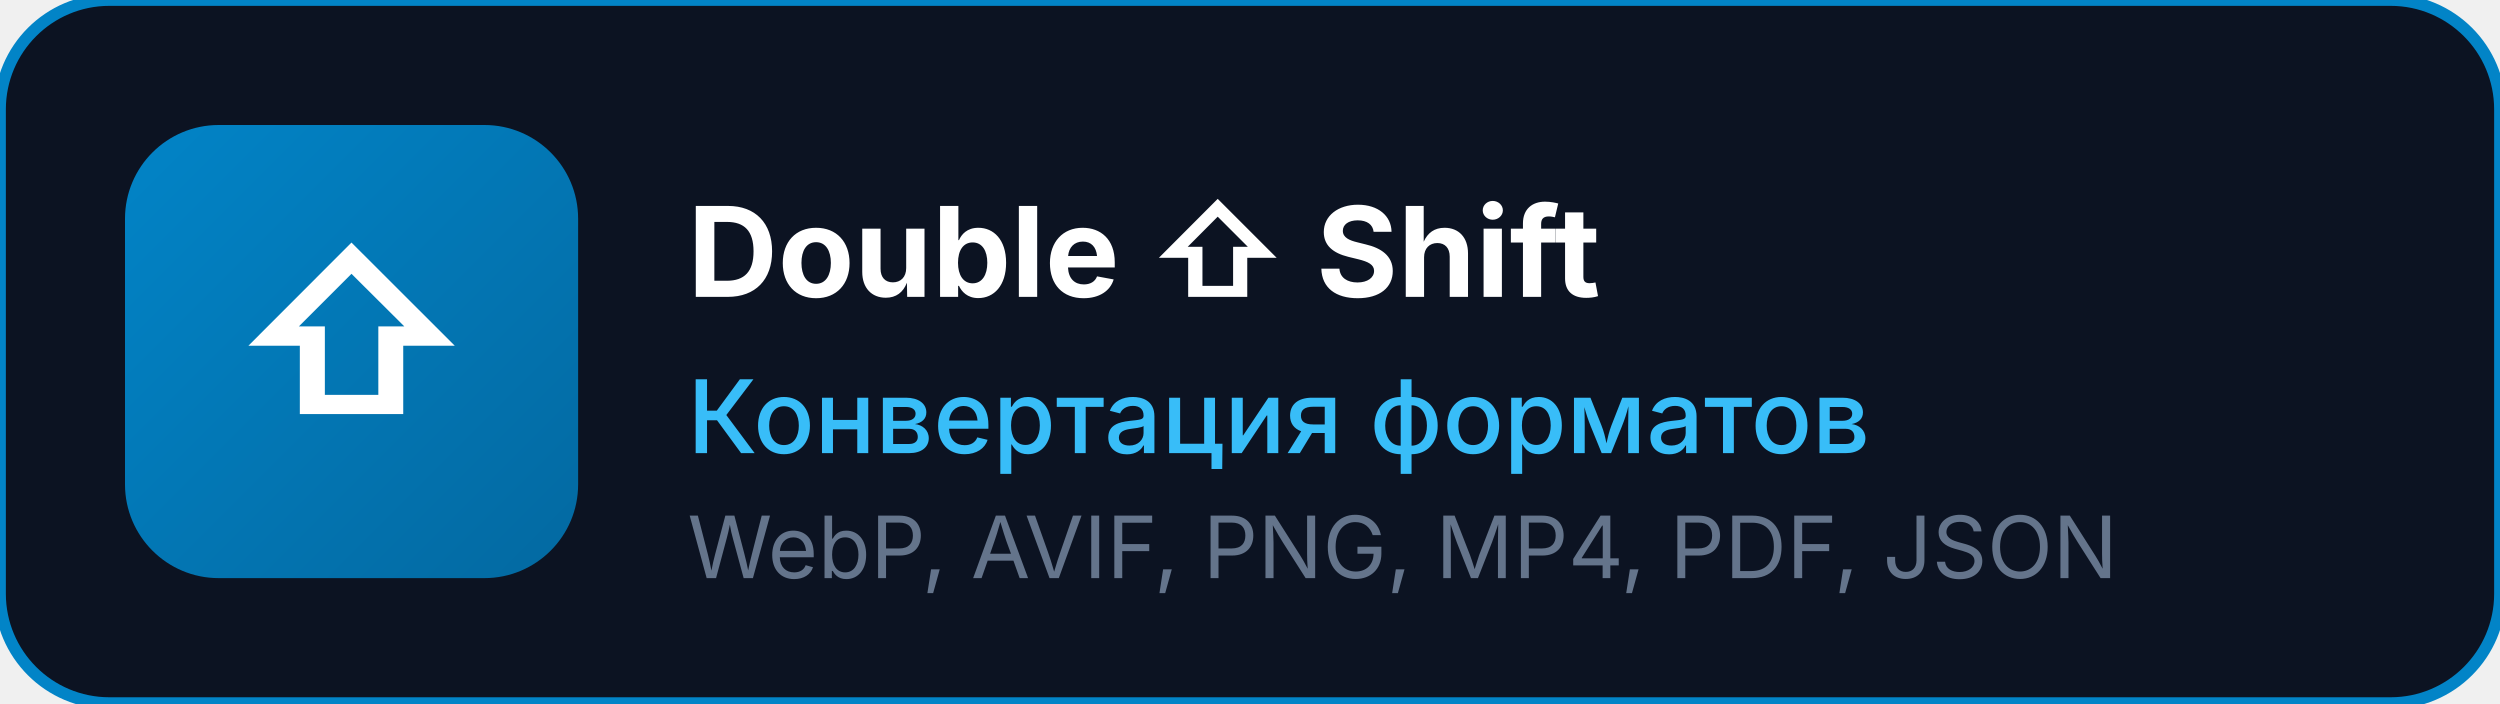
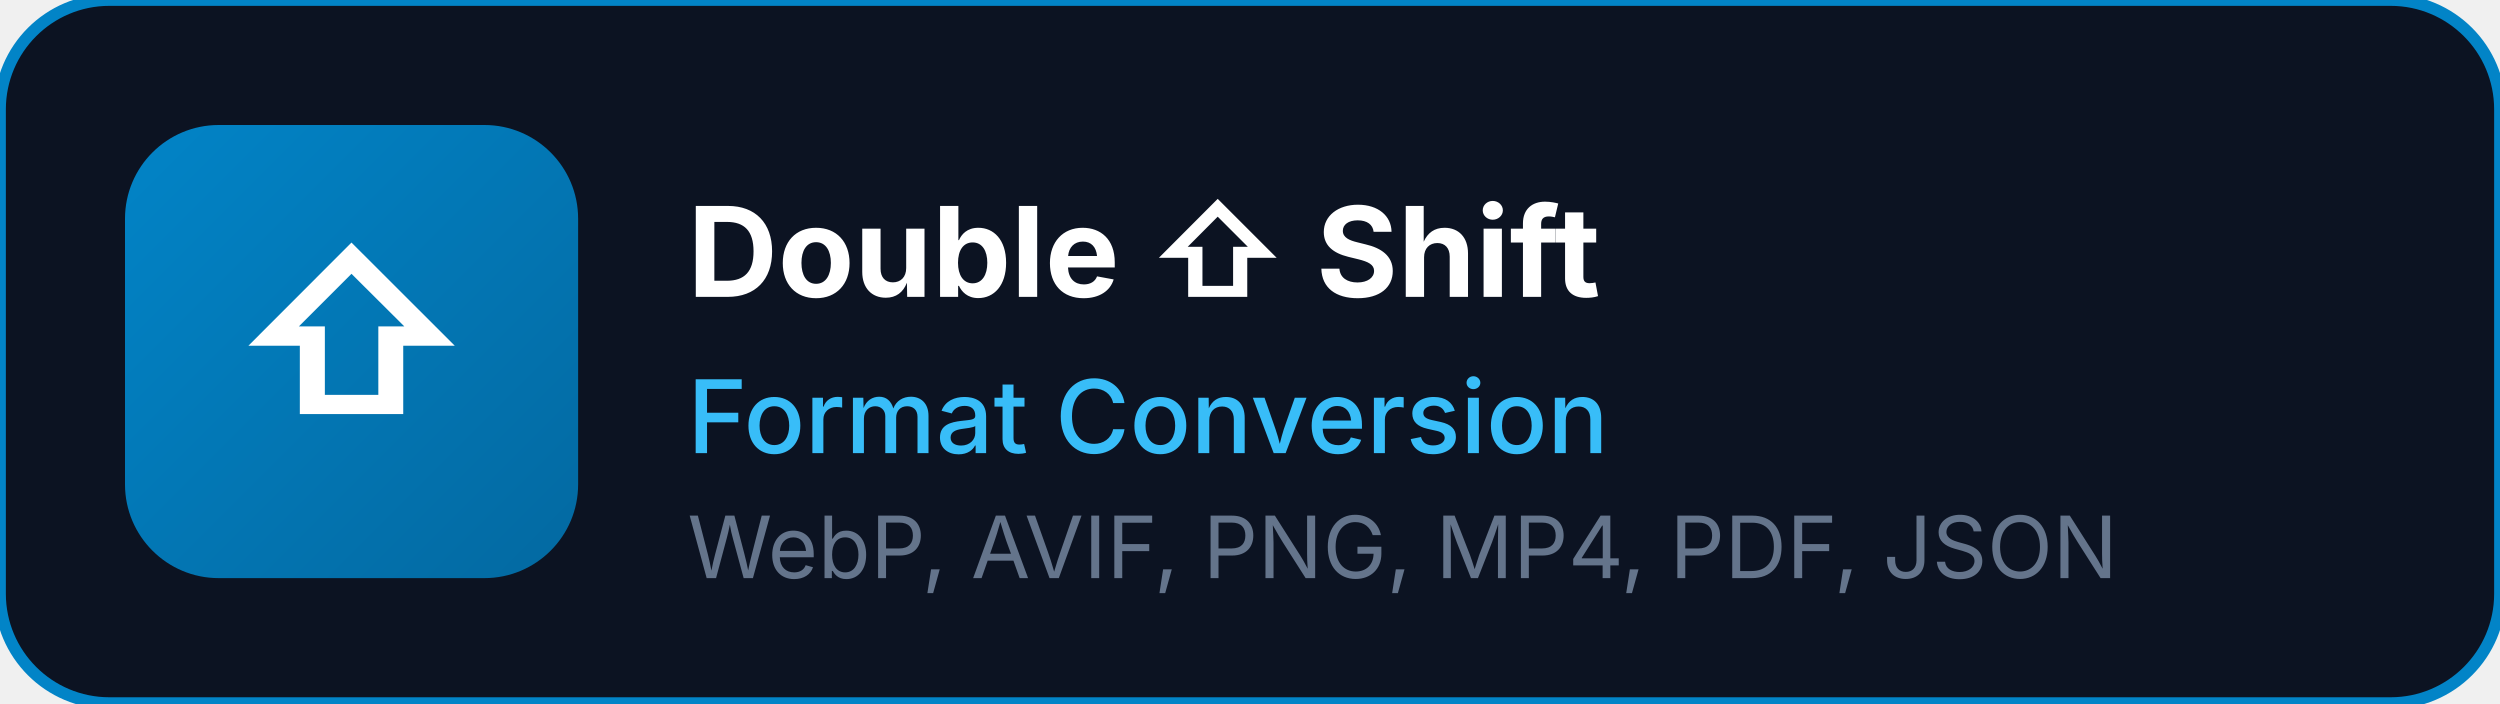
<svg xmlns="http://www.w3.org/2000/svg" viewBox="0 0 320 90" width="320" height="90">
  <defs>
    <linearGradient id="shiftGrad" x1="0%" y1="0%" x2="100%" y2="100%">
      <stop offset="0%" stop-color="#0284c7" />
      <stop offset="100%" stop-color="#0369a1" />
    </linearGradient>
  </defs>
  <rect width="320" height="90" rx="14" fill="#0c1322" stroke="#0284c7" stroke-width="1.5" />
  <rect x="16" y="16" width="58" height="58" rx="12" fill="url(#shiftGrad)" />
  <text x="45" y="53" fill="#ffffff" font-family="-apple-system, sans-serif" font-size="28" font-weight="700" text-anchor="middle">⇧</text>
  <text x="88" y="38" fill="#ffffff" font-family="-apple-system, sans-serif" font-size="16" font-weight="700">Double ⇧ Shift</text>
-   <text x="88" y="58" fill="#38bdf8" font-family="-apple-system, sans-serif" font-size="13" font-weight="500">Конвертация форматов</text>
+   <text x="88" y="58" fill="#38bdf8" font-family="-apple-system, sans-serif" font-size="13" font-weight="500">Format Conversion</text>
  <text x="88" y="74" fill="#64748b" font-family="-apple-system, sans-serif" font-size="11">WebP, AVIF, PNG, MP4, PDF, JSON</text>
</svg>
